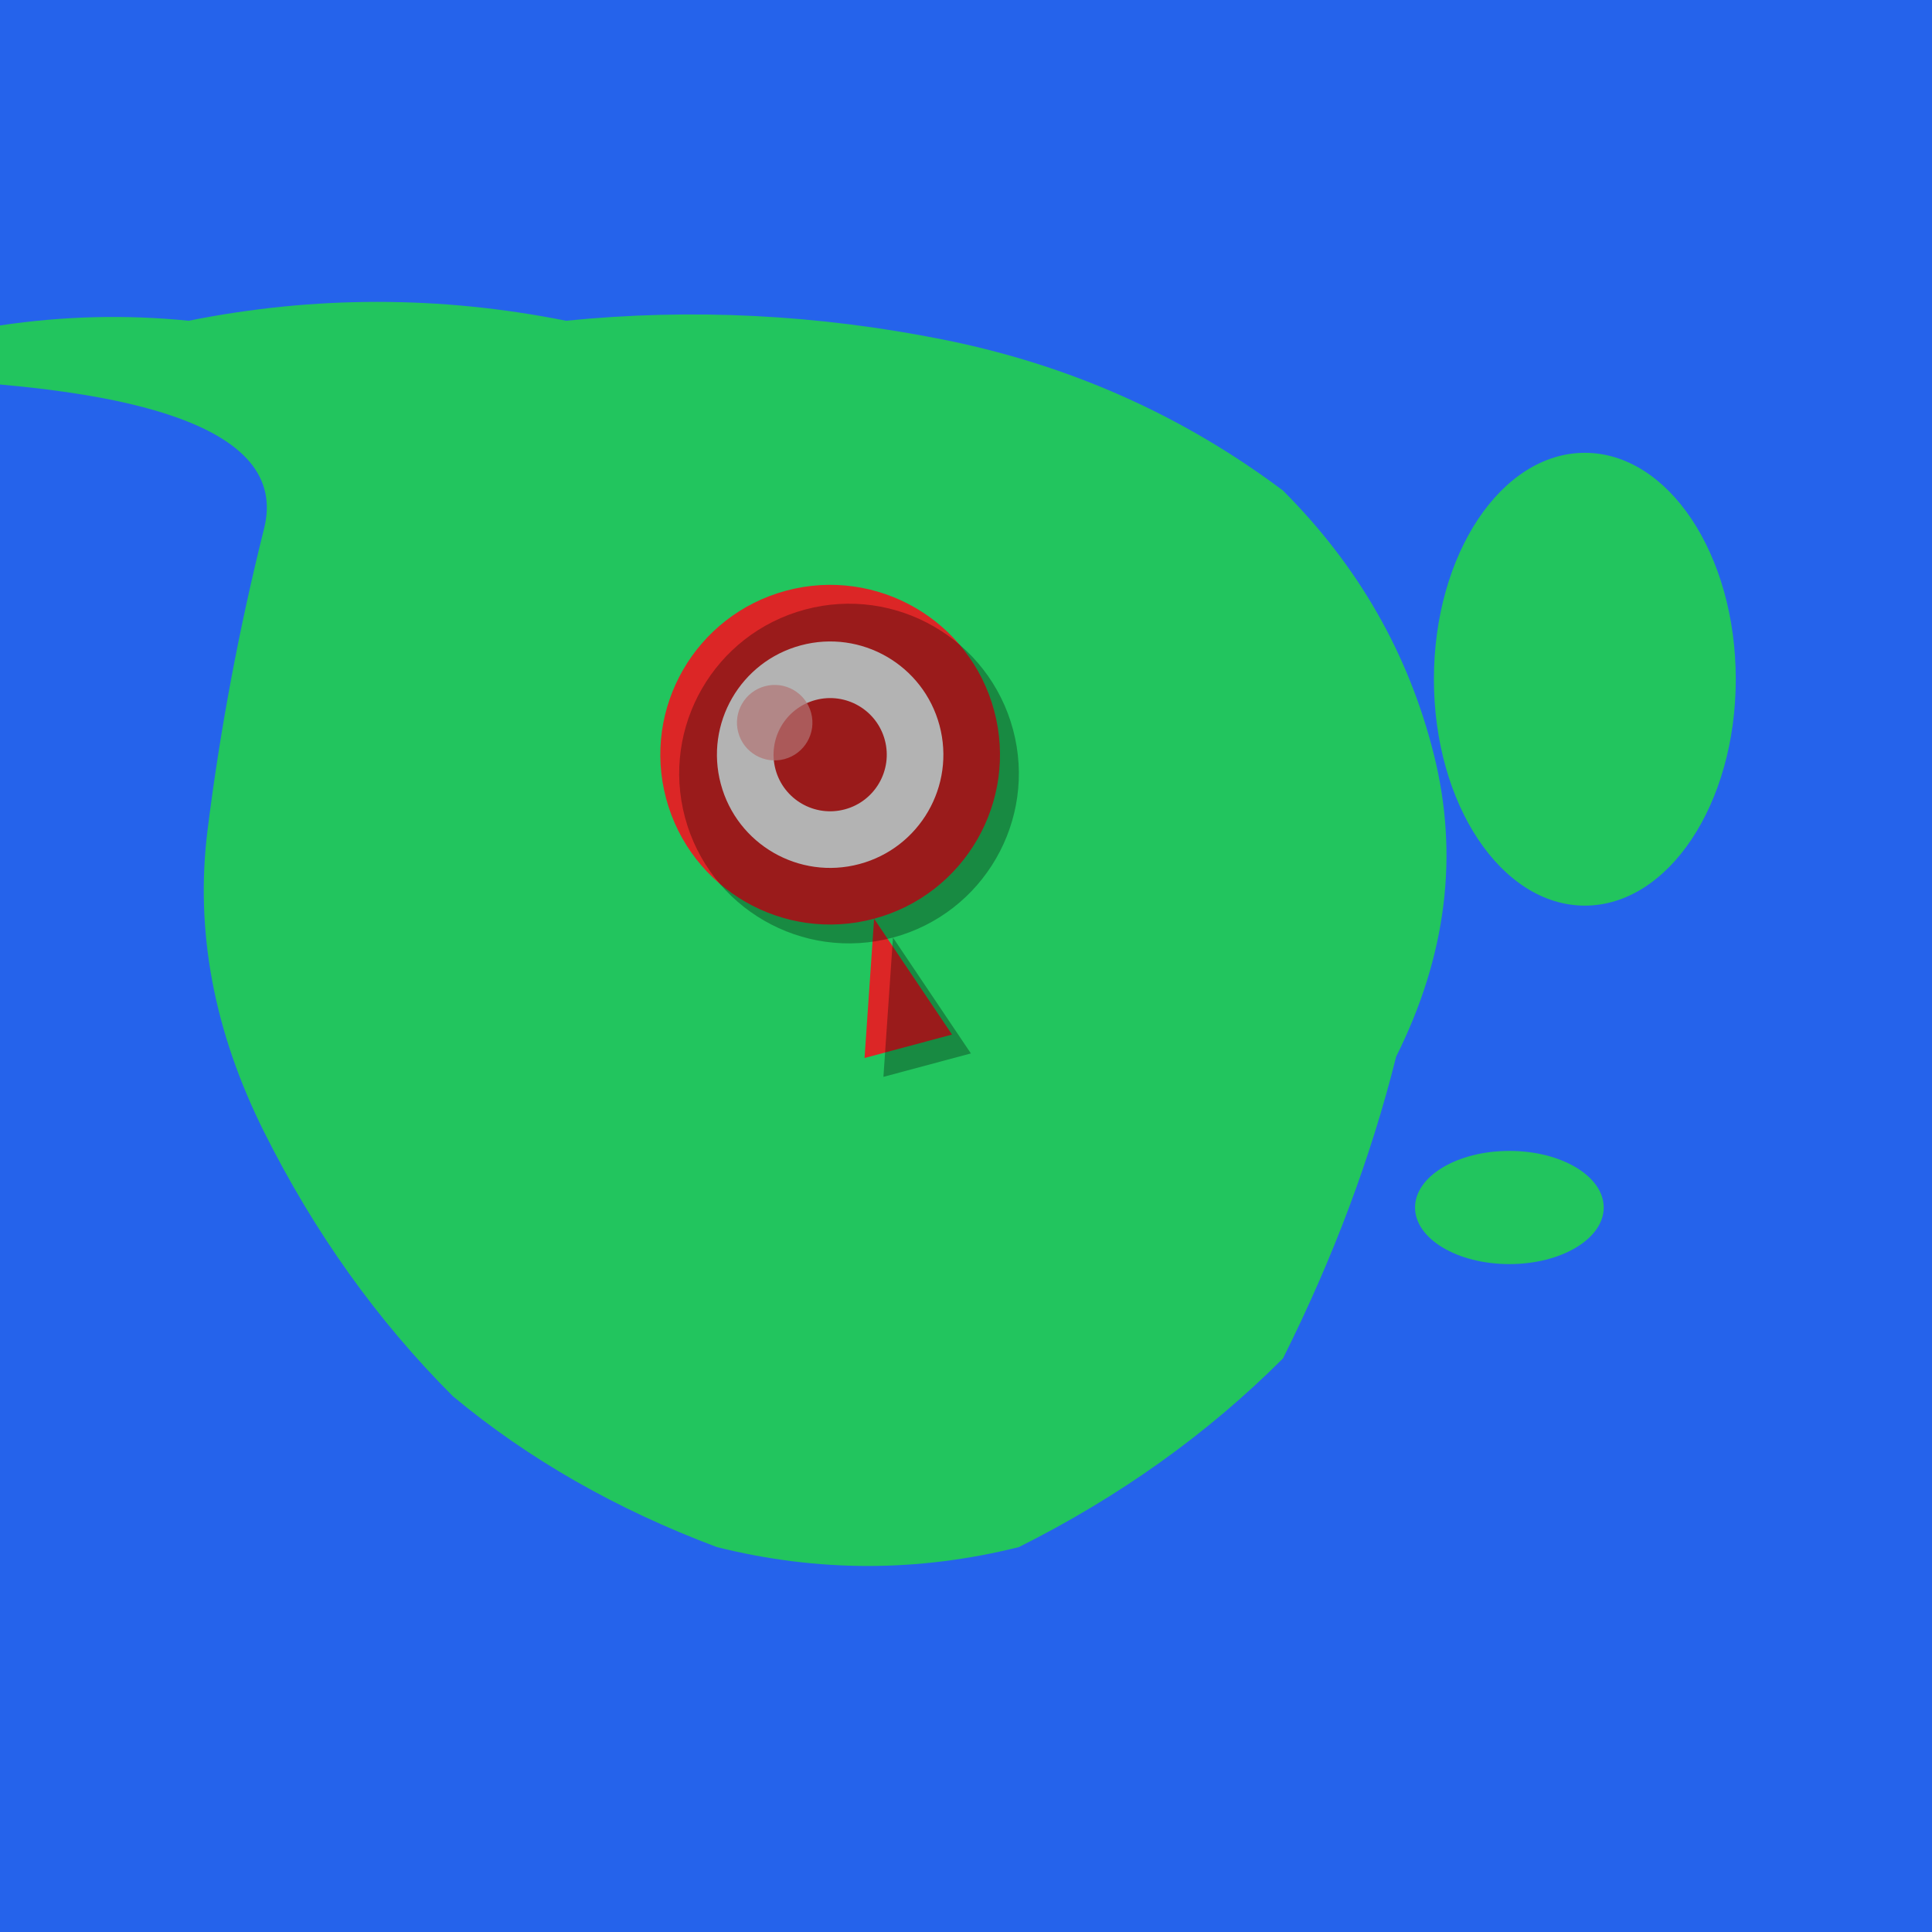
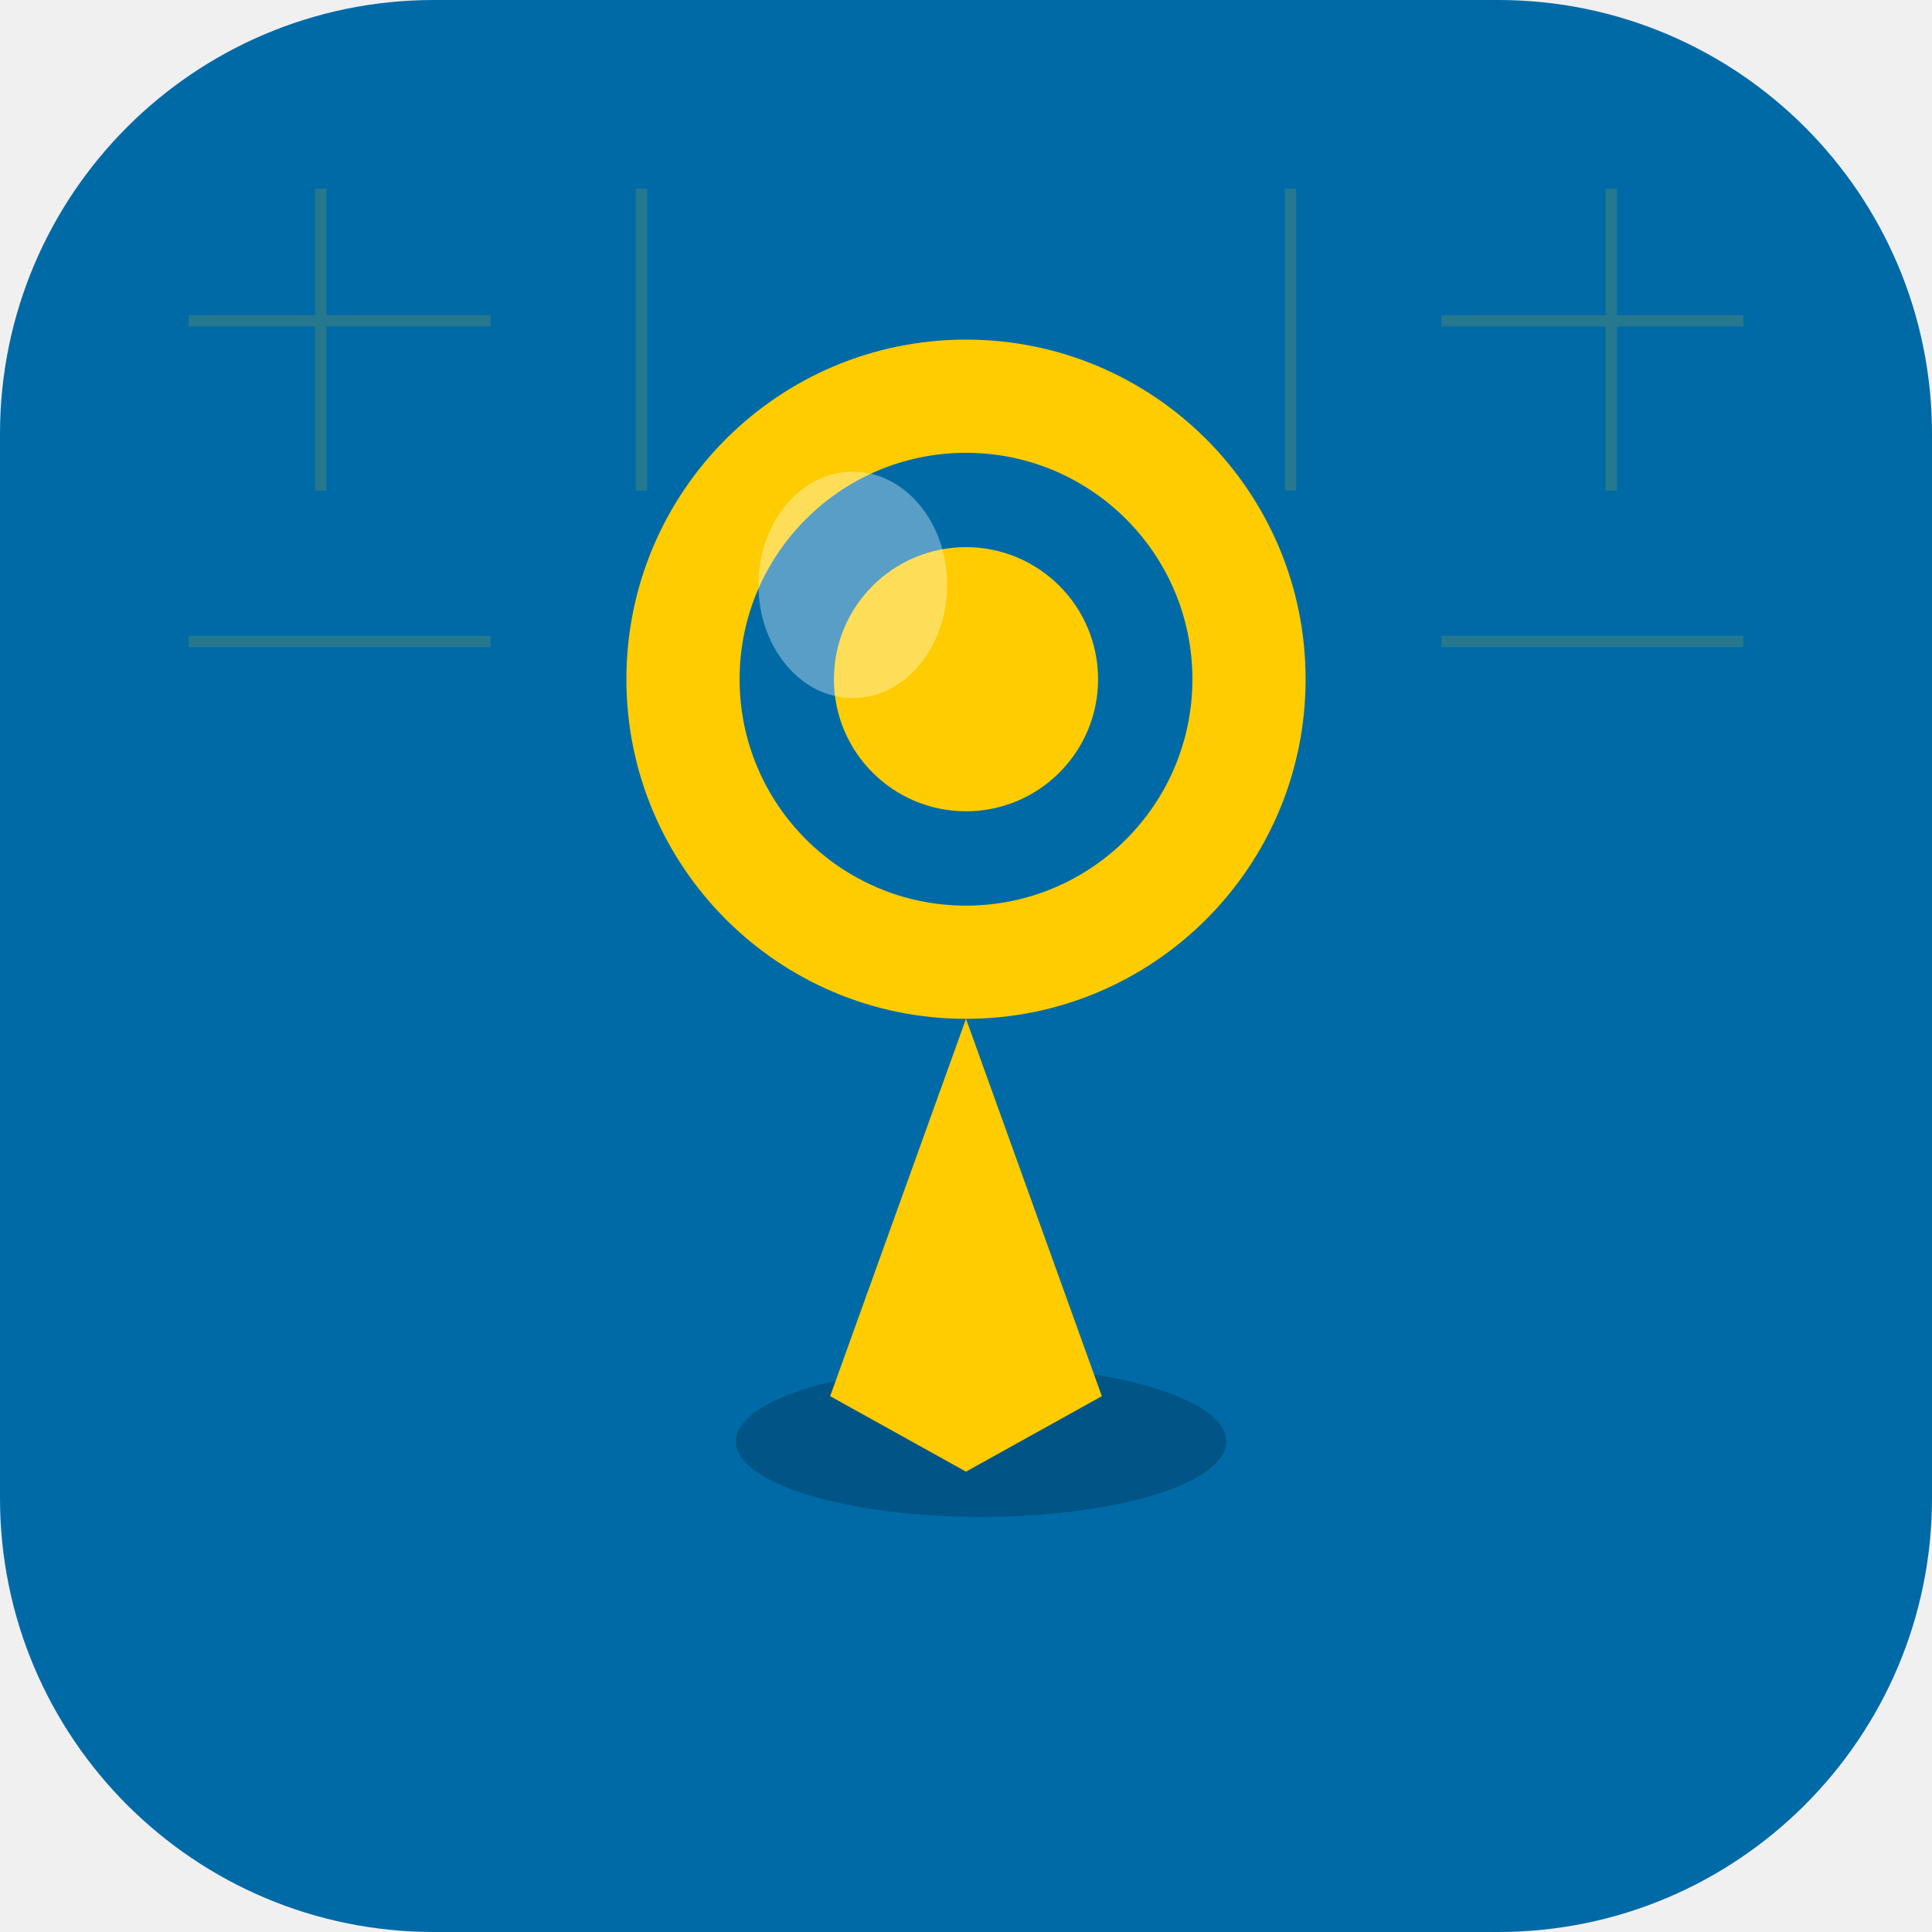
<svg xmlns="http://www.w3.org/2000/svg" width="512" height="512" viewBox="0 0 512 512">
-   <rect width="512" height="512" fill="#2563EB" />
-   <g fill="#22C55E">
-     <path d="M -50 100 Q 0 80 50 85 Q 100 75 150 85 Q 200 80 250 90 Q 300 100 340 130 Q 370 160 380 200 Q 390 240 370 280 Q 360 320 340 360 Q 310 390 270 410 Q 230 420 190 410 Q 150 395 120 370 Q 90 340 70 300 Q 50 260 55 220 Q 60 180 70 140 Q 80 100 -50 100 Z" />
-     <ellipse cx="420" cy="180" rx="40" ry="60" />
-     <ellipse cx="400" cy="320" rx="25" ry="15" />
+   <rect width="512" height="512" rx="115" fill="#006AA7" />
+   <g>
+     <ellipse cx="260" cy="382" rx="65" ry="20" fill="#000000" opacity="0.2" />
+     <circle cx="256" cy="180" r="90" fill="#FECC00" />
+     <circle cx="256" cy="180" r="60" fill="#006AA7" />
+     <circle cx="256" cy="180" r="35" fill="#FECC00" />
+     <path d="M 256 270 L 220 370 L 256 390 L 292 370 Z" fill="#FECC00" />
+     <ellipse cx="226" cy="155" rx="25" ry="30" fill="#FFFFFF" opacity="0.35" />
  </g>
-   <g transform="translate(220, 200) rotate(-15)">
-     <ellipse cx="0" cy="0" rx="45" ry="45" fill="#DC2626" />
-     <ellipse cx="0" cy="0" rx="30" ry="30" fill="#FFFFFF" />
-     <circle cx="0" cy="0" r="15" fill="#DC2626" />
-     <path d="M 0 45 L -12 80 L 12 80 Z" fill="#DC2626" />
-     <ellipse cx="-12" cy="-12" rx="10" ry="10" fill="#FCA5A5" opacity="0.7" />
-   </g>
-   <g transform="translate(225, 205) rotate(-15)" opacity="0.3">
-     <ellipse cx="0" cy="0" rx="45" ry="45" fill="#000000" />
-     <path d="M 0 45 L -12 80 L 12 80 Z" fill="#000000" />
+   <g stroke="#FECC00" stroke-width="3" opacity="0.15" fill="none">
+     <line x1="85" y1="50" x2="85" y2="130" />
+     <line x1="170" y1="50" x2="170" y2="130" />
+     <line x1="342" y1="50" x2="342" y2="130" />
+     <line x1="427" y1="50" x2="427" y2="130" />
+     <line x1="50" y1="85" x2="130" y2="85" />
+     <line x1="50" y1="170" x2="130" y2="170" />
+     <line x1="382" y1="85" x2="462" y2="85" />
+     <line x1="382" y1="170" x2="462" y2="170" />
  </g>
</svg>
